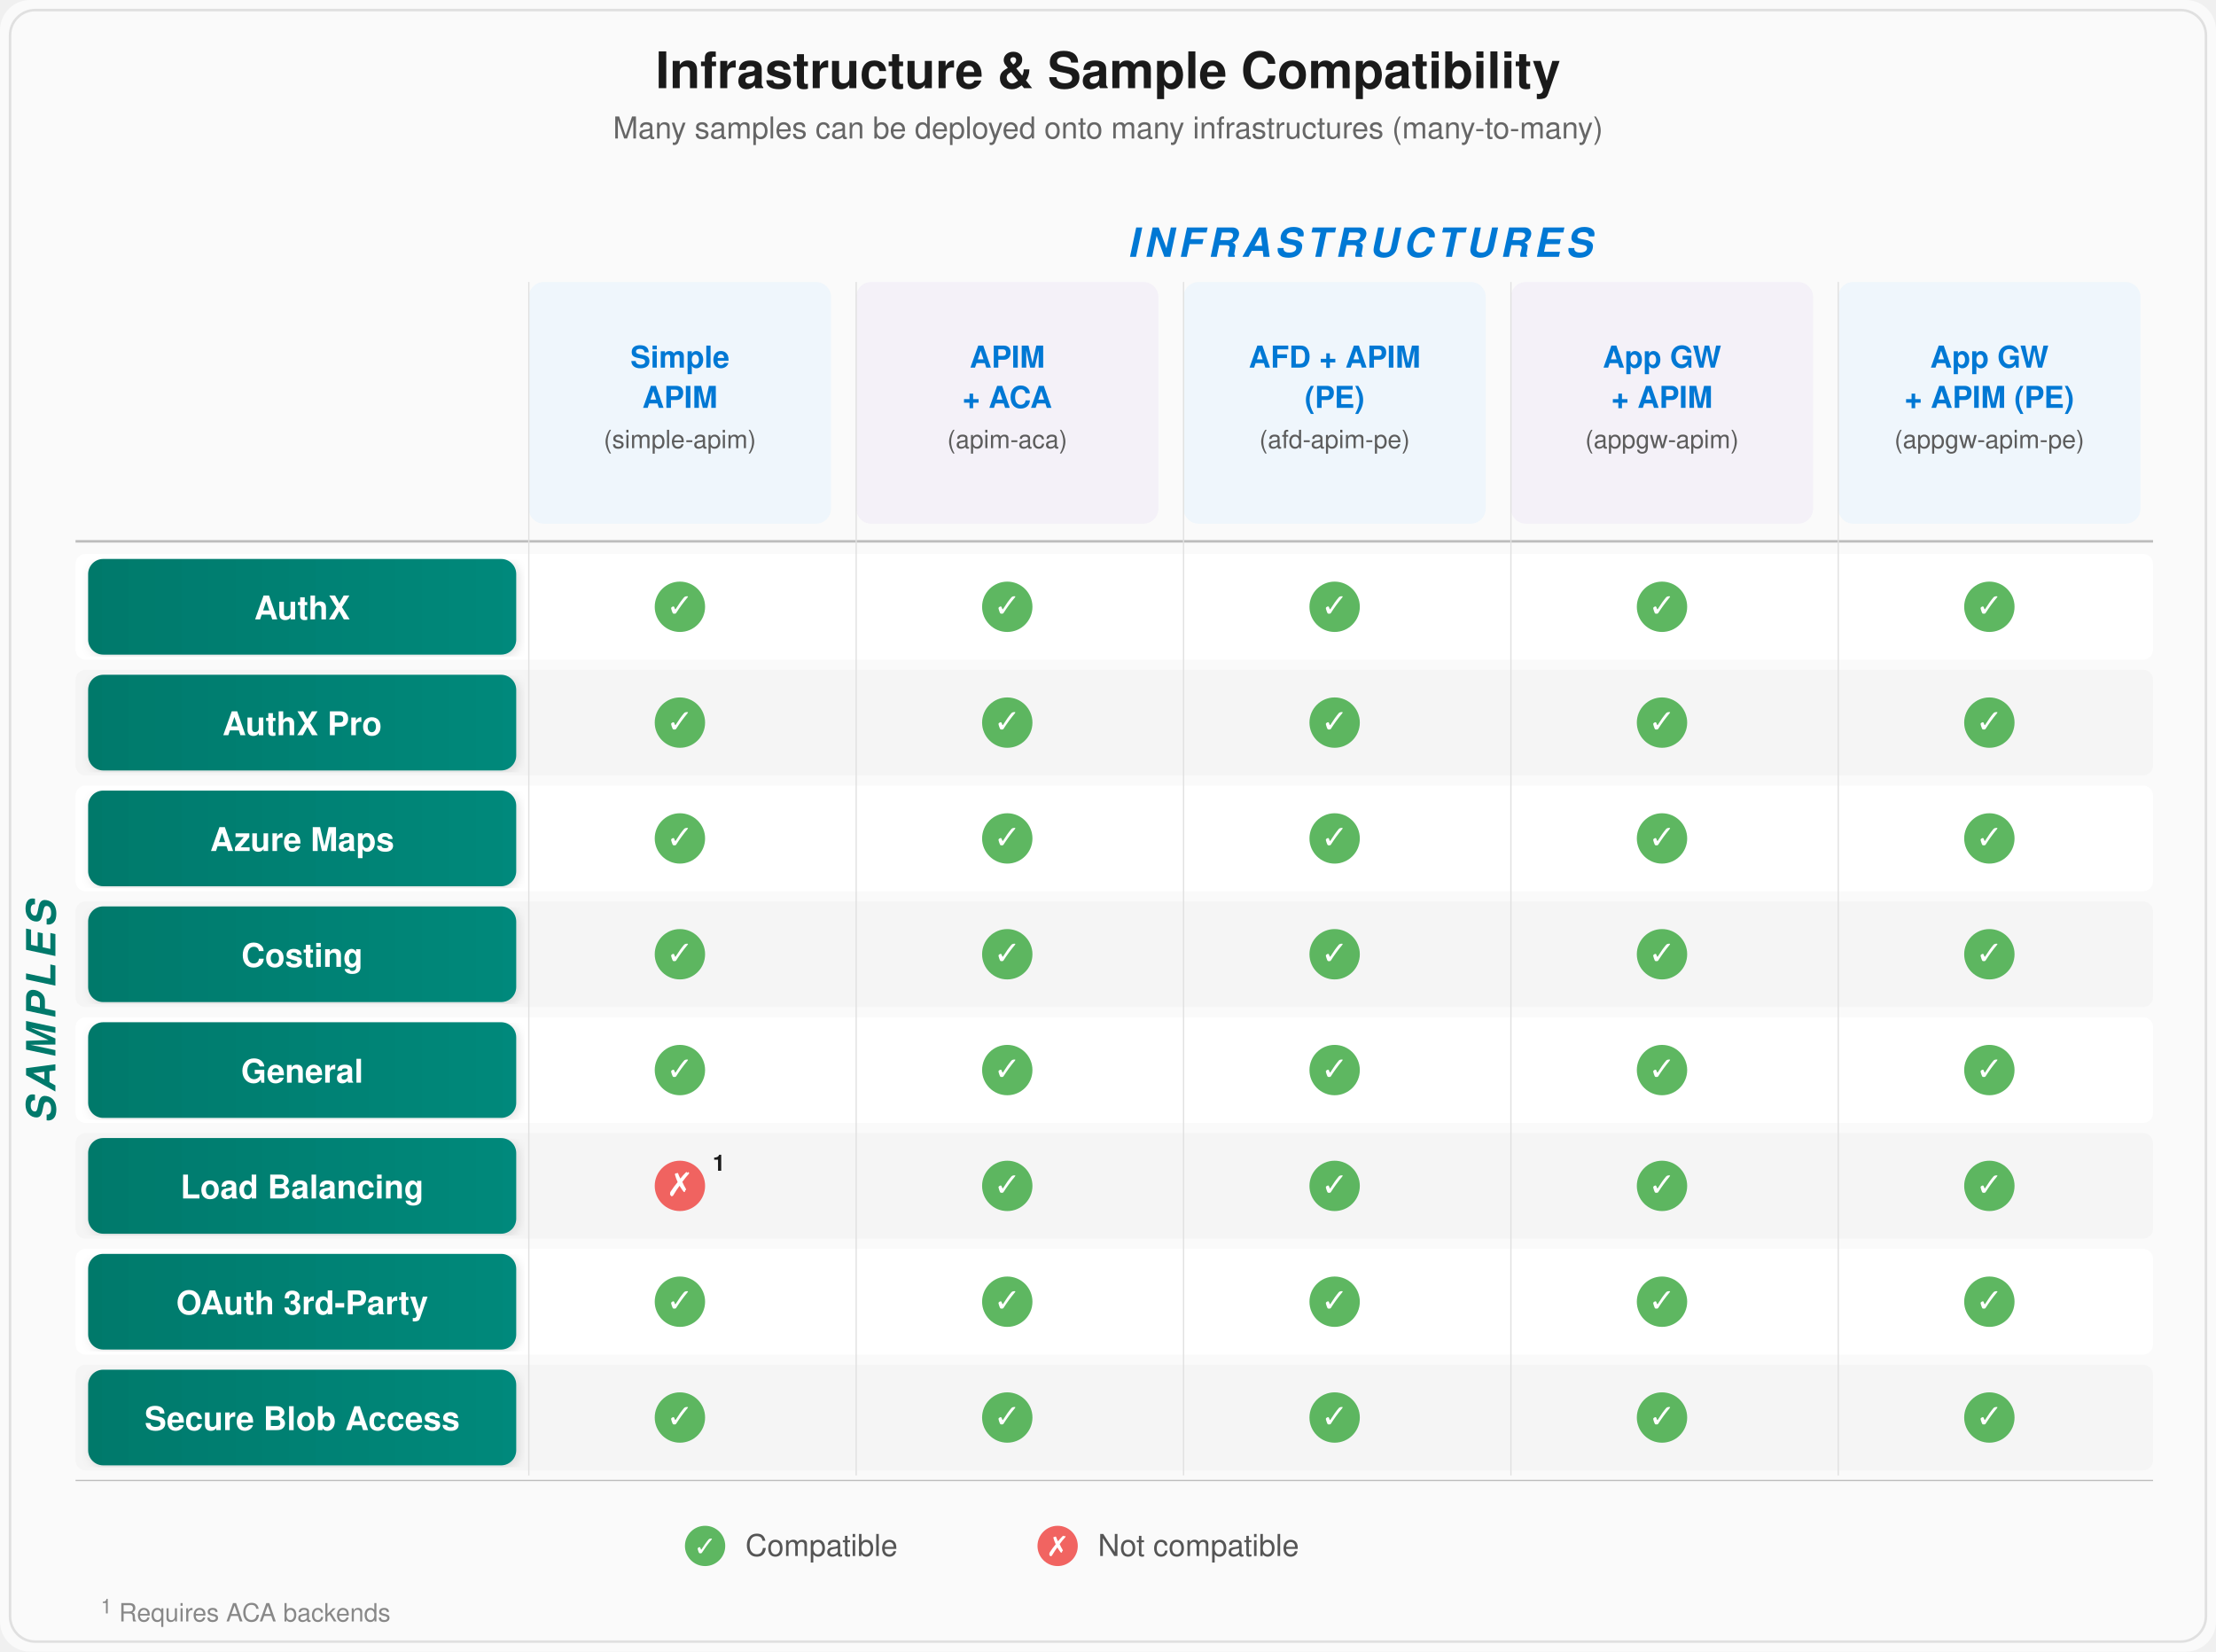
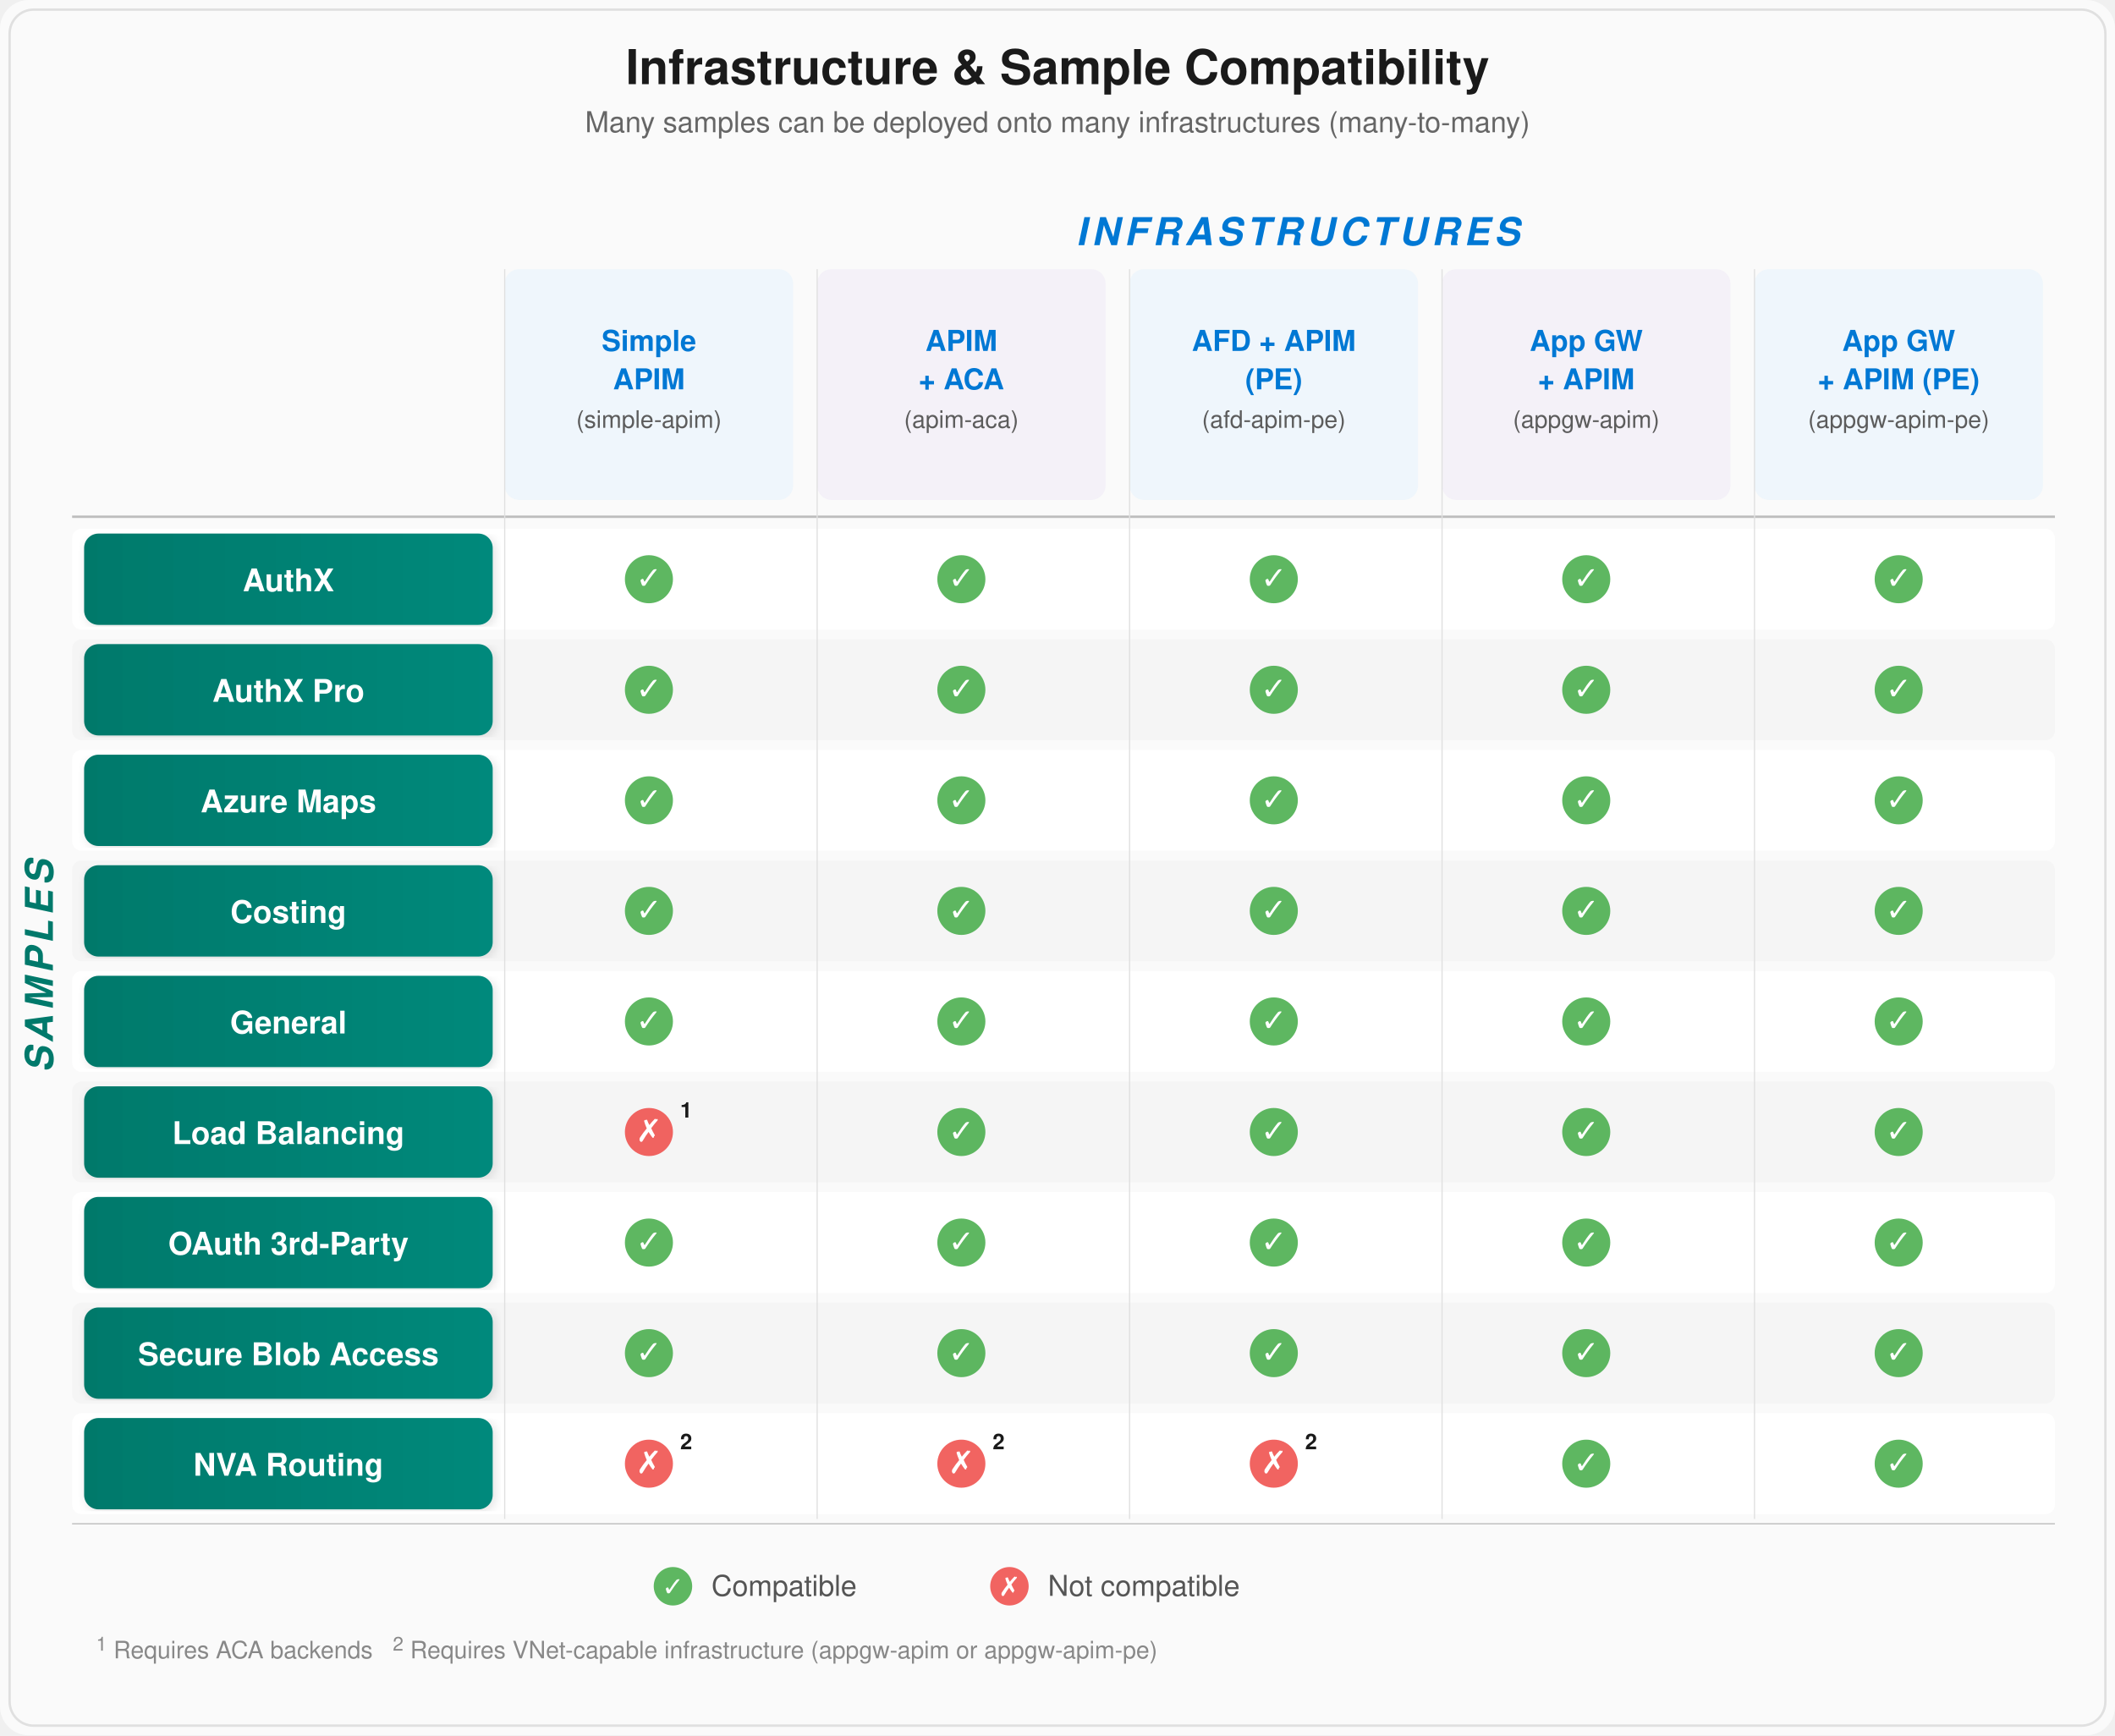
- <svg xmlns="http://www.w3.org/2000/svg" viewBox="0 0 880 656" font-family="Segoe UI, Helvetica, Arial, sans-serif">
+ <svg xmlns="http://www.w3.org/2000/svg" viewBox="0 0 880 722" font-family="Segoe UI, Helvetica, Arial, sans-serif">
  <defs>
    <linearGradient id="headerGrad" x1="0%" y1="0%" x2="0%" y2="100%">
      <stop offset="0%" stop-color="#0078D4" />
      <stop offset="100%" stop-color="#005A9E" />
    </linearGradient>
    <linearGradient id="rowLabelGrad" x1="0%" y1="0%" x2="100%" y2="0%">
      <stop offset="0%" stop-color="#00796B" />
      <stop offset="100%" stop-color="#00897B" />
    </linearGradient>
    <filter id="shadow" x="-2%" y="-2%" width="104%" height="104%">
      <feDropShadow dx="1" dy="1" stdDeviation="2" flood-opacity="0.12" />
    </filter>
  </defs>
-   <rect width="880" height="656" rx="12" fill="#FAFAFA" />
-   <rect x="4" y="4" width="872" height="648" rx="10" fill="none" stroke="#E0E0E0" stroke-width="1" />
+   <rect width="880" height="722" rx="12" fill="#FAFAFA" />
+   <rect x="4" y="4" width="872" height="714" rx="10" fill="none" stroke="#E0E0E0" stroke-width="1" />
  <g transform="translate(0,20)">
    <text x="440" y="15" text-anchor="middle" font-size="20" font-weight="700" fill="#1A1A1A">Infrastructure &amp; Sample Compatibility</text>
    <text x="440" y="35" text-anchor="middle" font-size="12" fill="#666666">Many samples can be deployed onto many infrastructures (many-to-many)</text>
    <text x="540" y="82" text-anchor="middle" font-size="16" font-weight="700" font-style="italic" fill="#0078D4" letter-spacing="2">INFRASTRUCTURES</text>
    <text x="22" y="382" text-anchor="middle" font-size="16" font-weight="700" font-style="italic" fill="#00796B" letter-spacing="2" transform="rotate(-90 22 382)">SAMPLES</text>
    <rect x="210" y="92" width="120" height="96" rx="6" fill="#E3F2FD" opacity="0.5" />
    <rect x="340" y="92" width="120" height="96" rx="6" fill="#EDE7F6" opacity="0.5" />
    <rect x="470" y="92" width="120" height="96" rx="6" fill="#E3F2FD" opacity="0.5" />
    <rect x="600" y="92" width="120" height="96" rx="6" fill="#EDE7F6" opacity="0.5" />
    <rect x="730" y="92" width="120" height="96" rx="6" fill="#E3F2FD" opacity="0.5" />
    <text x="270" y="126" text-anchor="middle" font-size="12" font-weight="600" fill="#0078D4">Simple</text>
    <text x="270" y="142" text-anchor="middle" font-size="12" font-weight="600" fill="#0078D4">APIM</text>
    <text x="270" y="158" text-anchor="middle" font-size="10" fill="#5C5C5C">(simple-apim)</text>
    <text x="400" y="126" text-anchor="middle" font-size="12" font-weight="600" fill="#0078D4">APIM</text>
    <text x="400" y="142" text-anchor="middle" font-size="12" font-weight="600" fill="#0078D4">+ ACA</text>
    <text x="400" y="158" text-anchor="middle" font-size="10" fill="#5C5C5C">(apim-aca)</text>
    <text x="530" y="126" text-anchor="middle" font-size="12" font-weight="600" fill="#0078D4">AFD + APIM</text>
    <text x="530" y="142" text-anchor="middle" font-size="12" font-weight="600" fill="#0078D4">(PE)</text>
    <text x="530" y="158" text-anchor="middle" font-size="10" fill="#5C5C5C">(afd-apim-pe)</text>
    <text x="660" y="126" text-anchor="middle" font-size="12" font-weight="600" fill="#0078D4">App GW</text>
    <text x="660" y="142" text-anchor="middle" font-size="12" font-weight="600" fill="#0078D4">+ APIM</text>
    <text x="660" y="158" text-anchor="middle" font-size="10" fill="#5C5C5C">(appgw-apim)</text>
    <text x="790" y="126" text-anchor="middle" font-size="12" font-weight="600" fill="#0078D4">App GW</text>
    <text x="790" y="142" text-anchor="middle" font-size="12" font-weight="600" fill="#0078D4">+ APIM (PE)</text>
    <text x="790" y="158" text-anchor="middle" font-size="10" fill="#5C5C5C">(appgw-apim-pe)</text>
    <line x1="30" y1="195" x2="855" y2="195" stroke="#BDBDBD" stroke-width="1" />
    <rect x="30" y="200" width="825" height="42" rx="4" fill="#FFFFFF" />
    <rect x="35" y="202" width="170" height="38" rx="6" fill="url(#rowLabelGrad)" filter="url(#shadow)" />
    <text x="120" y="226" text-anchor="middle" font-size="13" font-weight="600" fill="#FFFFFF">AuthX</text>
    <rect x="30" y="246" width="825" height="42" rx="4" fill="#F5F5F5" />
    <rect x="35" y="248" width="170" height="38" rx="6" fill="url(#rowLabelGrad)" filter="url(#shadow)" />
    <text x="120" y="272" text-anchor="middle" font-size="13" font-weight="600" fill="#FFFFFF">AuthX Pro</text>
    <rect x="30" y="292" width="825" height="42" rx="4" fill="#FFFFFF" />
    <rect x="35" y="294" width="170" height="38" rx="6" fill="url(#rowLabelGrad)" filter="url(#shadow)" />
    <text x="120" y="318" text-anchor="middle" font-size="13" font-weight="600" fill="#FFFFFF">Azure Maps</text>
    <rect x="30" y="338" width="825" height="42" rx="4" fill="#F5F5F5" />
    <rect x="35" y="340" width="170" height="38" rx="6" fill="url(#rowLabelGrad)" filter="url(#shadow)" />
    <text x="120" y="364" text-anchor="middle" font-size="13" font-weight="600" fill="#FFFFFF">Costing</text>
    <rect x="30" y="384" width="825" height="42" rx="4" fill="#FFFFFF" />
    <rect x="35" y="386" width="170" height="38" rx="6" fill="url(#rowLabelGrad)" filter="url(#shadow)" />
    <text x="120" y="410" text-anchor="middle" font-size="13" font-weight="600" fill="#FFFFFF">General</text>
    <rect x="30" y="430" width="825" height="42" rx="4" fill="#F5F5F5" />
    <rect x="35" y="432" width="170" height="38" rx="6" fill="url(#rowLabelGrad)" filter="url(#shadow)" />
    <text x="120" y="456" text-anchor="middle" font-size="13" font-weight="600" fill="#FFFFFF">Load Balancing</text>
    <rect x="30" y="476" width="825" height="42" rx="4" fill="#FFFFFF" />
    <rect x="35" y="478" width="170" height="38" rx="6" fill="url(#rowLabelGrad)" filter="url(#shadow)" />
    <text x="120" y="502" text-anchor="middle" font-size="13" font-weight="600" fill="#FFFFFF">OAuth 3rd-Party</text>
    <rect x="30" y="522" width="825" height="42" rx="4" fill="#F5F5F5" />
    <rect x="35" y="524" width="170" height="38" rx="6" fill="url(#rowLabelGrad)" filter="url(#shadow)" />
    <text x="120" y="548" text-anchor="middle" font-size="13" font-weight="600" fill="#FFFFFF">Secure Blob Access</text>
-     <line x1="210" y1="92" x2="210" y2="566" stroke="#E0E0E0" stroke-width="0.5" />
-     <line x1="340" y1="92" x2="340" y2="566" stroke="#E0E0E0" stroke-width="0.5" />
-     <line x1="470" y1="92" x2="470" y2="566" stroke="#E0E0E0" stroke-width="0.5" />
-     <line x1="600" y1="92" x2="600" y2="566" stroke="#E0E0E0" stroke-width="0.5" />
-     <line x1="730" y1="92" x2="730" y2="566" stroke="#E0E0E0" stroke-width="0.5" />
+     <rect x="30" y="568" width="825" height="42" rx="4" fill="#FFFFFF" />
+     <rect x="35" y="570" width="170" height="38" rx="6" fill="url(#rowLabelGrad)" filter="url(#shadow)" />
+     <text x="120" y="594" text-anchor="middle" font-size="13" font-weight="600" fill="#FFFFFF">NVA Routing</text>
+     <line x1="210" y1="92" x2="210" y2="612" stroke="#E0E0E0" stroke-width="0.5" />
+     <line x1="340" y1="92" x2="340" y2="612" stroke="#E0E0E0" stroke-width="0.5" />
+     <line x1="470" y1="92" x2="470" y2="612" stroke="#E0E0E0" stroke-width="0.5" />
+     <line x1="600" y1="92" x2="600" y2="612" stroke="#E0E0E0" stroke-width="0.5" />
+     <line x1="730" y1="92" x2="730" y2="612" stroke="#E0E0E0" stroke-width="0.5" />
    <circle cx="270" cy="221" r="10" fill="#4CAF50" opacity="0.9" />
    <text x="270" y="225" text-anchor="middle" font-size="13" font-weight="700" fill="#FFFFFF">✓</text>
    <circle cx="400" cy="221" r="10" fill="#4CAF50" opacity="0.9" />
    <text x="400" y="225" text-anchor="middle" font-size="13" font-weight="700" fill="#FFFFFF">✓</text>
    <circle cx="530" cy="221" r="10" fill="#4CAF50" opacity="0.9" />
    <text x="530" y="225" text-anchor="middle" font-size="13" font-weight="700" fill="#FFFFFF">✓</text>
    <circle cx="660" cy="221" r="10" fill="#4CAF50" opacity="0.9" />
    <text x="660" y="225" text-anchor="middle" font-size="13" font-weight="700" fill="#FFFFFF">✓</text>
    <circle cx="790" cy="221" r="10" fill="#4CAF50" opacity="0.9" />
    <text x="790" y="225" text-anchor="middle" font-size="13" font-weight="700" fill="#FFFFFF">✓</text>
    <circle cx="270" cy="267" r="10" fill="#4CAF50" opacity="0.9" />
    <text x="270" y="271" text-anchor="middle" font-size="13" font-weight="700" fill="#FFFFFF">✓</text>
    <circle cx="400" cy="267" r="10" fill="#4CAF50" opacity="0.9" />
    <text x="400" y="271" text-anchor="middle" font-size="13" font-weight="700" fill="#FFFFFF">✓</text>
    <circle cx="530" cy="267" r="10" fill="#4CAF50" opacity="0.9" />
    <text x="530" y="271" text-anchor="middle" font-size="13" font-weight="700" fill="#FFFFFF">✓</text>
    <circle cx="660" cy="267" r="10" fill="#4CAF50" opacity="0.9" />
    <text x="660" y="271" text-anchor="middle" font-size="13" font-weight="700" fill="#FFFFFF">✓</text>
    <circle cx="790" cy="267" r="10" fill="#4CAF50" opacity="0.9" />
    <text x="790" y="271" text-anchor="middle" font-size="13" font-weight="700" fill="#FFFFFF">✓</text>
    <circle cx="270" cy="313" r="10" fill="#4CAF50" opacity="0.9" />
    <text x="270" y="317" text-anchor="middle" font-size="13" font-weight="700" fill="#FFFFFF">✓</text>
    <circle cx="400" cy="313" r="10" fill="#4CAF50" opacity="0.9" />
    <text x="400" y="317" text-anchor="middle" font-size="13" font-weight="700" fill="#FFFFFF">✓</text>
    <circle cx="530" cy="313" r="10" fill="#4CAF50" opacity="0.9" />
    <text x="530" y="317" text-anchor="middle" font-size="13" font-weight="700" fill="#FFFFFF">✓</text>
    <circle cx="660" cy="313" r="10" fill="#4CAF50" opacity="0.9" />
    <text x="660" y="317" text-anchor="middle" font-size="13" font-weight="700" fill="#FFFFFF">✓</text>
    <circle cx="790" cy="313" r="10" fill="#4CAF50" opacity="0.9" />
    <text x="790" y="317" text-anchor="middle" font-size="13" font-weight="700" fill="#FFFFFF">✓</text>
    <circle cx="270" cy="359" r="10" fill="#4CAF50" opacity="0.9" />
    <text x="270" y="363" text-anchor="middle" font-size="13" font-weight="700" fill="#FFFFFF">✓</text>
    <circle cx="400" cy="359" r="10" fill="#4CAF50" opacity="0.9" />
    <text x="400" y="363" text-anchor="middle" font-size="13" font-weight="700" fill="#FFFFFF">✓</text>
    <circle cx="530" cy="359" r="10" fill="#4CAF50" opacity="0.9" />
    <text x="530" y="363" text-anchor="middle" font-size="13" font-weight="700" fill="#FFFFFF">✓</text>
    <circle cx="660" cy="359" r="10" fill="#4CAF50" opacity="0.9" />
    <text x="660" y="363" text-anchor="middle" font-size="13" font-weight="700" fill="#FFFFFF">✓</text>
    <circle cx="790" cy="359" r="10" fill="#4CAF50" opacity="0.9" />
    <text x="790" y="363" text-anchor="middle" font-size="13" font-weight="700" fill="#FFFFFF">✓</text>
    <circle cx="270" cy="405" r="10" fill="#4CAF50" opacity="0.9" />
    <text x="270" y="409" text-anchor="middle" font-size="13" font-weight="700" fill="#FFFFFF">✓</text>
    <circle cx="400" cy="405" r="10" fill="#4CAF50" opacity="0.9" />
    <text x="400" y="409" text-anchor="middle" font-size="13" font-weight="700" fill="#FFFFFF">✓</text>
    <circle cx="530" cy="405" r="10" fill="#4CAF50" opacity="0.9" />
    <text x="530" y="409" text-anchor="middle" font-size="13" font-weight="700" fill="#FFFFFF">✓</text>
    <circle cx="660" cy="405" r="10" fill="#4CAF50" opacity="0.9" />
    <text x="660" y="409" text-anchor="middle" font-size="13" font-weight="700" fill="#FFFFFF">✓</text>
    <circle cx="790" cy="405" r="10" fill="#4CAF50" opacity="0.9" />
    <text x="790" y="409" text-anchor="middle" font-size="13" font-weight="700" fill="#FFFFFF">✓</text>
    <circle cx="270" cy="451" r="10" fill="#EF5350" opacity="0.9" />
    <text x="270" y="455" text-anchor="middle" font-size="13" font-weight="700" fill="#FFFFFF">✗</text>
    <text x="283" y="445" font-size="9" font-weight="600" fill="#1A1A1A">1</text>
    <circle cx="400" cy="451" r="10" fill="#4CAF50" opacity="0.9" />
    <text x="400" y="455" text-anchor="middle" font-size="13" font-weight="700" fill="#FFFFFF">✓</text>
    <circle cx="530" cy="451" r="10" fill="#4CAF50" opacity="0.9" />
    <text x="530" y="455" text-anchor="middle" font-size="13" font-weight="700" fill="#FFFFFF">✓</text>
    <circle cx="660" cy="451" r="10" fill="#4CAF50" opacity="0.9" />
    <text x="660" y="455" text-anchor="middle" font-size="13" font-weight="700" fill="#FFFFFF">✓</text>
    <circle cx="790" cy="451" r="10" fill="#4CAF50" opacity="0.9" />
    <text x="790" y="455" text-anchor="middle" font-size="13" font-weight="700" fill="#FFFFFF">✓</text>
    <circle cx="270" cy="497" r="10" fill="#4CAF50" opacity="0.9" />
    <text x="270" y="501" text-anchor="middle" font-size="13" font-weight="700" fill="#FFFFFF">✓</text>
    <circle cx="400" cy="497" r="10" fill="#4CAF50" opacity="0.9" />
    <text x="400" y="501" text-anchor="middle" font-size="13" font-weight="700" fill="#FFFFFF">✓</text>
    <circle cx="530" cy="497" r="10" fill="#4CAF50" opacity="0.9" />
    <text x="530" y="501" text-anchor="middle" font-size="13" font-weight="700" fill="#FFFFFF">✓</text>
    <circle cx="660" cy="497" r="10" fill="#4CAF50" opacity="0.9" />
    <text x="660" y="501" text-anchor="middle" font-size="13" font-weight="700" fill="#FFFFFF">✓</text>
    <circle cx="790" cy="497" r="10" fill="#4CAF50" opacity="0.9" />
    <text x="790" y="501" text-anchor="middle" font-size="13" font-weight="700" fill="#FFFFFF">✓</text>
    <circle cx="270" cy="543" r="10" fill="#4CAF50" opacity="0.9" />
    <text x="270" y="547" text-anchor="middle" font-size="13" font-weight="700" fill="#FFFFFF">✓</text>
    <circle cx="400" cy="543" r="10" fill="#4CAF50" opacity="0.9" />
    <text x="400" y="547" text-anchor="middle" font-size="13" font-weight="700" fill="#FFFFFF">✓</text>
    <circle cx="530" cy="543" r="10" fill="#4CAF50" opacity="0.9" />
    <text x="530" y="547" text-anchor="middle" font-size="13" font-weight="700" fill="#FFFFFF">✓</text>
    <circle cx="660" cy="543" r="10" fill="#4CAF50" opacity="0.9" />
    <text x="660" y="547" text-anchor="middle" font-size="13" font-weight="700" fill="#FFFFFF">✓</text>
    <circle cx="790" cy="543" r="10" fill="#4CAF50" opacity="0.9" />
    <text x="790" y="547" text-anchor="middle" font-size="13" font-weight="700" fill="#FFFFFF">✓</text>
-     <line x1="30" y1="568" x2="855" y2="568" stroke="#BDBDBD" stroke-width="0.5" />
-     <circle cx="280" cy="594" r="8" fill="#4CAF50" opacity="0.9" />
-     <text x="280" y="598" text-anchor="middle" font-size="11" font-weight="700" fill="#FFFFFF">✓</text>
-     <text x="296" y="598" font-size="12" fill="#555555">Compatible</text>
-     <circle cx="420" cy="594" r="8" fill="#EF5350" opacity="0.9" />
-     <text x="420" y="598" text-anchor="middle" font-size="11" font-weight="700" fill="#FFFFFF">✗</text>
-     <text x="436" y="598" font-size="12" fill="#555555">Not compatible</text>
-     <text x="40" y="624" font-size="10" fill="#888888">
-       <tspan font-size="8" baseline-shift="super">1</tspan> Requires ACA backends</text>
+     <circle cx="270" cy="589" r="10" fill="#EF5350" opacity="0.9" />
+     <text x="270" y="593" text-anchor="middle" font-size="13" font-weight="700" fill="#FFFFFF">✗</text>
+     <text x="283" y="583" font-size="9" font-weight="600" fill="#1A1A1A">2</text>
+     <circle cx="400" cy="589" r="10" fill="#EF5350" opacity="0.9" />
+     <text x="400" y="593" text-anchor="middle" font-size="13" font-weight="700" fill="#FFFFFF">✗</text>
+     <text x="413" y="583" font-size="9" font-weight="600" fill="#1A1A1A">2</text>
+     <circle cx="530" cy="589" r="10" fill="#EF5350" opacity="0.9" />
+     <text x="530" y="593" text-anchor="middle" font-size="13" font-weight="700" fill="#FFFFFF">✗</text>
+     <text x="543" y="583" font-size="9" font-weight="600" fill="#1A1A1A">2</text>
+     <circle cx="660" cy="589" r="10" fill="#4CAF50" opacity="0.9" />
+     <text x="660" y="593" text-anchor="middle" font-size="13" font-weight="700" fill="#FFFFFF">✓</text>
+     <circle cx="790" cy="589" r="10" fill="#4CAF50" opacity="0.9" />
+     <text x="790" y="593" text-anchor="middle" font-size="13" font-weight="700" fill="#FFFFFF">✓</text>
+     <line x1="30" y1="614" x2="855" y2="614" stroke="#BDBDBD" stroke-width="0.5" />
+     <circle cx="280" cy="640" r="8" fill="#4CAF50" opacity="0.9" />
+     <text x="280" y="644" text-anchor="middle" font-size="11" font-weight="700" fill="#FFFFFF">✓</text>
+     <text x="296" y="644" font-size="12" fill="#555555">Compatible</text>
+     <circle cx="420" cy="640" r="8" fill="#EF5350" opacity="0.9" />
+     <text x="420" y="644" text-anchor="middle" font-size="11" font-weight="700" fill="#FFFFFF">✗</text>
+     <text x="436" y="644" font-size="12" fill="#555555">Not compatible</text>
+     <text x="40" y="670" font-size="10" fill="#888888">
+       <tspan font-size="8" baseline-shift="super">1</tspan> Requires ACA backends   <tspan font-size="8" baseline-shift="super">2</tspan> Requires VNet-capable infrastructure (appgw-apim or appgw-apim-pe)</text>
  </g>
</svg>
